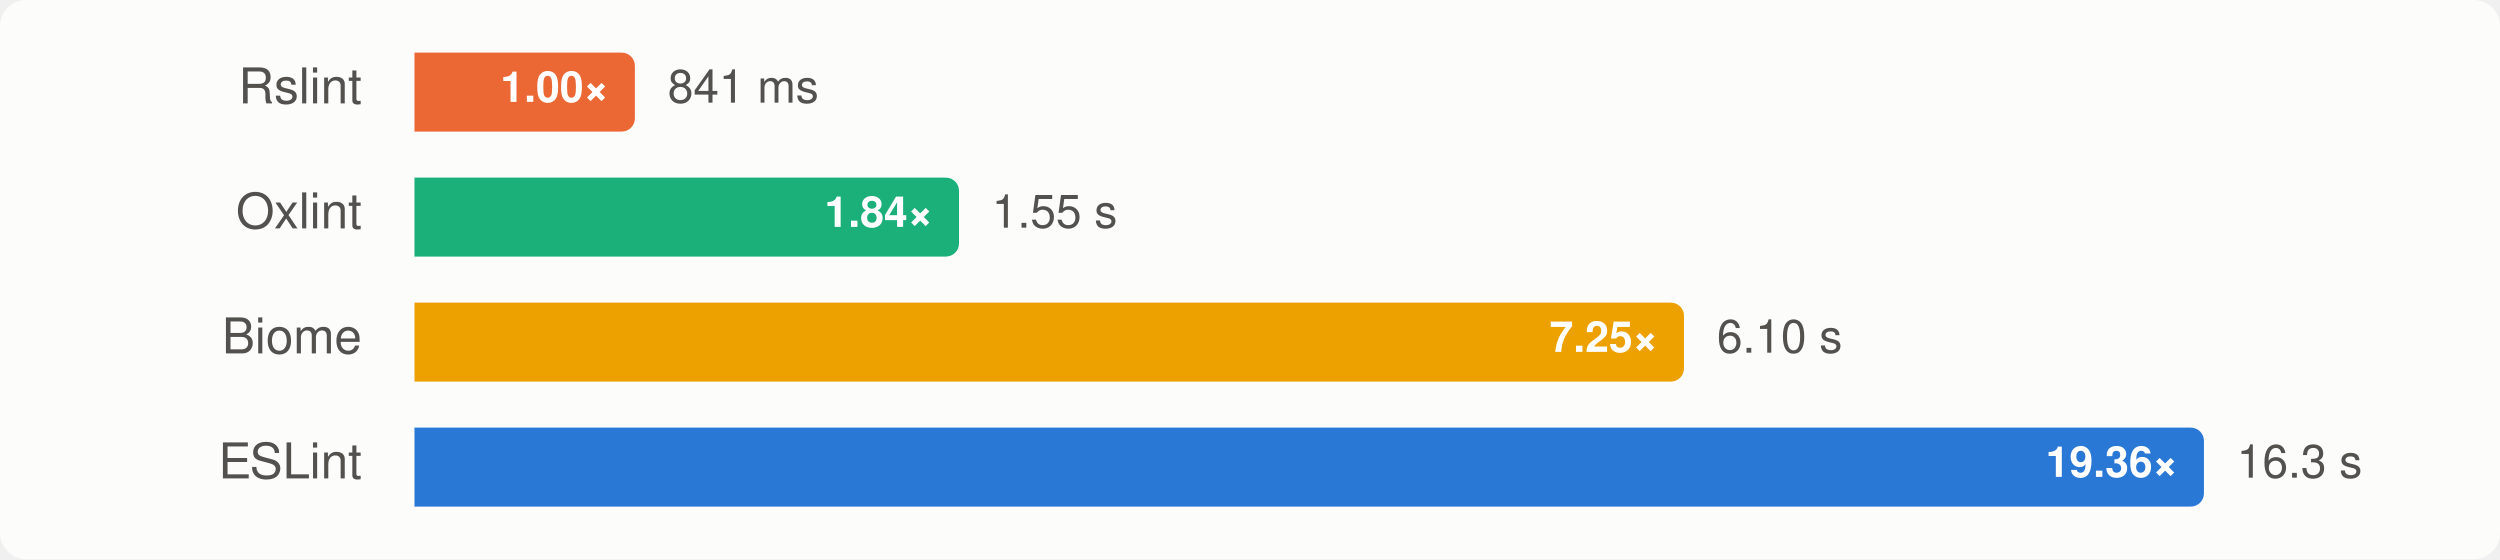
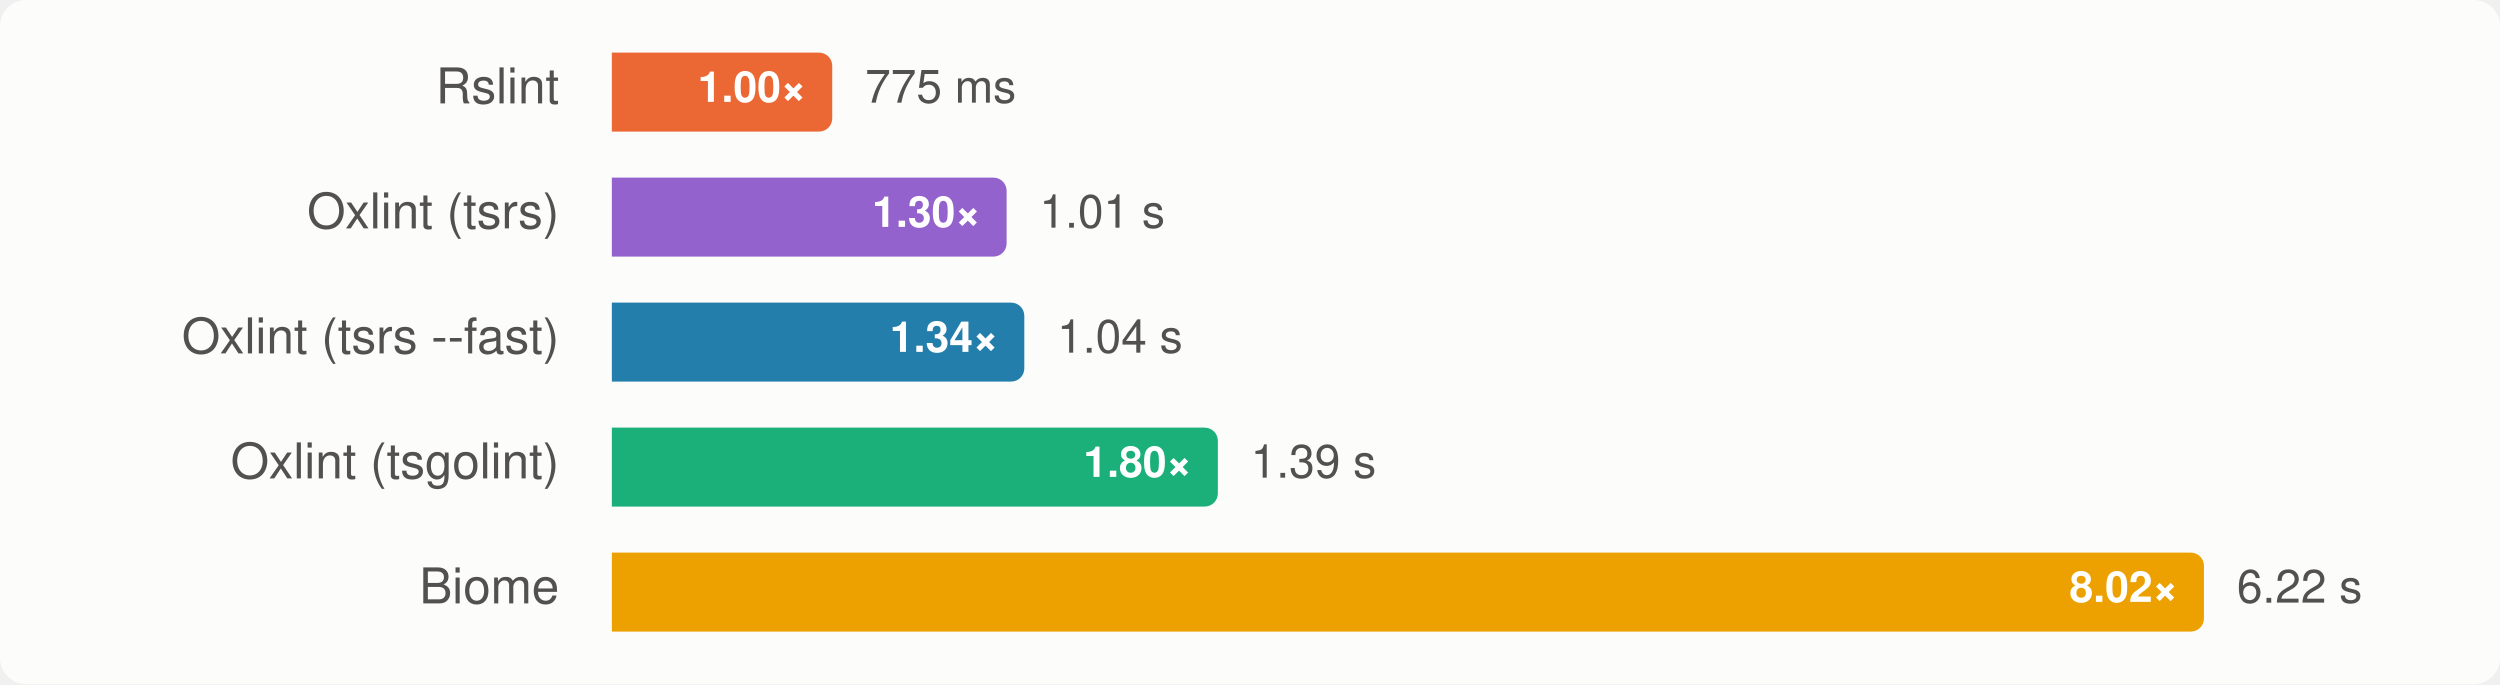
- <svg xmlns="http://www.w3.org/2000/svg" width="760" height="170" viewBox="0 0 760 170" font-family="-apple-system, BlinkMacSystemFont, 'Segoe UI', Helvetica, Arial, sans-serif" role="img" aria-label="Group B, typescript6: median wall time, lower is better">
+ <svg xmlns="http://www.w3.org/2000/svg" width="760" height="208" viewBox="0 0 760 208" font-family="-apple-system, BlinkMacSystemFont, 'Segoe UI', Helvetica, Arial, sans-serif" role="img" aria-label="Group B, typescript6: median wall time, lower is better">
  <style>
    .surface { fill: #fcfcfb; }
    .t-primary { fill: #0b0b0b; }
    .t-secondary { fill: #52514e; }
    .ratio { fill: #ffffff; }
-     .bar-eslint { fill: #2a78d6; }
    .bar-rslint { fill: #eb6834; }
    .bar-oxlint { fill: #1baf7a; }
+     .bar-oxlint-tsgolint { fill: #1baf7a; }
+     .bar-oxlint-tsrs { fill: #9362cc; }
+     .bar-oxlint-tsrs-fast { fill: #247eab; }
    .bar-biome { fill: #eda100; }
    @media (prefers-color-scheme: dark) {
      .surface { fill: #1a1a19; }
      .t-primary { fill: #f0efec; }
      .t-secondary { fill: #c3c2b7; }
-       .bar-eslint { fill: #3987e5; }
      .bar-rslint { fill: #d95926; }
      .bar-oxlint { fill: #199e70; }
+       .bar-oxlint-tsgolint { fill: #199e70; }
+       .bar-oxlint-tsrs { fill: #a47ad7; }
+       .bar-oxlint-tsrs-fast { fill: #3b94bd; }
      .bar-biome { fill: #c98500; }
    }
  </style>
-   <rect class="surface" width="760" height="170" rx="8" />
+   <rect class="surface" width="760" height="208" rx="8" />
  <g>
-     <text class="t-secondary" x="110" y="28" text-anchor="end" dominant-baseline="central" font-size="15">Rslint</text>
-     <path class="bar-rslint" d="M126,16H189A4,4 0 0 1 193,20V36A4,4 0 0 1 189,40H126Z" />
-     <text class="ratio" x="185" y="28" text-anchor="end" dominant-baseline="central" font-size="13" font-weight="700">1.00×</text>
-     <text class="t-secondary" x="203" y="28" dominant-baseline="central" font-size="14">841 ms</text>
+     <text class="t-secondary" x="170" y="28" text-anchor="end" dominant-baseline="central" font-size="15">Rslint</text>
+     <path class="bar-rslint" d="M186,16H249A4,4 0 0 1 253,20V36A4,4 0 0 1 249,40H186Z" />
+     <text class="ratio" x="245" y="28" text-anchor="end" dominant-baseline="central" font-size="13" font-weight="700">1.00×</text>
+     <text class="t-secondary" x="263" y="28" dominant-baseline="central" font-size="14">775 ms</text>
  </g>
  <g>
-     <text class="t-secondary" x="110" y="66" text-anchor="end" dominant-baseline="central" font-size="15">Oxlint</text>
-     <path class="bar-oxlint" d="M126,54H287.539A4,4 0 0 1 291.539,58V74A4,4 0 0 1 287.539,78H126Z" />
-     <text class="ratio" x="283.539" y="66" text-anchor="end" dominant-baseline="central" font-size="13" font-weight="700">1.84×</text>
-     <text class="t-secondary" x="301.539" y="66" dominant-baseline="central" font-size="14">1.55 s</text>
+     <text class="t-secondary" x="170" y="66" text-anchor="end" dominant-baseline="central" font-size="15">Oxlint (tsrs)</text>
+     <path class="bar-oxlint-tsrs" d="M186,54H302.013A4,4 0 0 1 306.013,58V74A4,4 0 0 1 302.013,78H186Z" />
+     <text class="ratio" x="298.013" y="66" text-anchor="end" dominant-baseline="central" font-size="13" font-weight="700">1.30×</text>
+     <text class="t-secondary" x="316.013" y="66" dominant-baseline="central" font-size="14">1.01 s</text>
  </g>
  <g>
-     <text class="t-secondary" x="110" y="104" text-anchor="end" dominant-baseline="central" font-size="15">Biome</text>
-     <path class="bar-biome" d="M126,92H507.937A4,4 0 0 1 511.937,96V112A4,4 0 0 1 507.937,116H126Z" />
-     <text class="ratio" x="503.937" y="104" text-anchor="end" dominant-baseline="central" font-size="13" font-weight="700">7.25×</text>
-     <text class="t-secondary" x="521.937" y="104" dominant-baseline="central" font-size="14">6.10 s</text>
+     <text class="t-secondary" x="170" y="104" text-anchor="end" dominant-baseline="central" font-size="15">Oxlint (tsrs --fast)</text>
+     <path class="bar-oxlint-tsrs-fast" d="M186,92H307.391A4,4 0 0 1 311.391,96V112A4,4 0 0 1 307.391,116H186Z" />
+     <text class="ratio" x="303.391" y="104" text-anchor="end" dominant-baseline="central" font-size="13" font-weight="700">1.34×</text>
+     <text class="t-secondary" x="321.391" y="104" dominant-baseline="central" font-size="14">1.04 s</text>
  </g>
  <g>
-     <text class="t-secondary" x="110" y="142" text-anchor="end" dominant-baseline="central" font-size="15">ESLint</text>
-     <path class="bar-eslint" d="M126,130H666A4,4 0 0 1 670,134V150A4,4 0 0 1 666,154H126Z" />
-     <text class="ratio" x="662" y="142" text-anchor="end" dominant-baseline="central" font-size="13" font-weight="700">19.36×</text>
-     <text class="t-secondary" x="680" y="142" dominant-baseline="central" font-size="14">16.3 s</text>
+     <text class="t-secondary" x="170" y="142" text-anchor="end" dominant-baseline="central" font-size="15">Oxlint (tsgolint)</text>
+     <path class="bar-oxlint-tsgolint" d="M186,130H366.227A4,4 0 0 1 370.227,134V150A4,4 0 0 1 366.227,154H186Z" />
+     <text class="ratio" x="362.227" y="142" text-anchor="end" dominant-baseline="central" font-size="13" font-weight="700">1.80×</text>
+     <text class="t-secondary" x="380.227" y="142" dominant-baseline="central" font-size="14">1.39 s</text>
+   </g>
+   <g>
+     <text class="t-secondary" x="170" y="180" text-anchor="end" dominant-baseline="central" font-size="15">Biome</text>
+     <path class="bar-biome" d="M186,168H666A4,4 0 0 1 670,172V188A4,4 0 0 1 666,192H186Z" />
+     <text class="ratio" x="662" y="180" text-anchor="end" dominant-baseline="central" font-size="13" font-weight="700">8.02×</text>
+     <text class="t-secondary" x="680" y="180" dominant-baseline="central" font-size="14">6.22 s</text>
  </g>
</svg>
